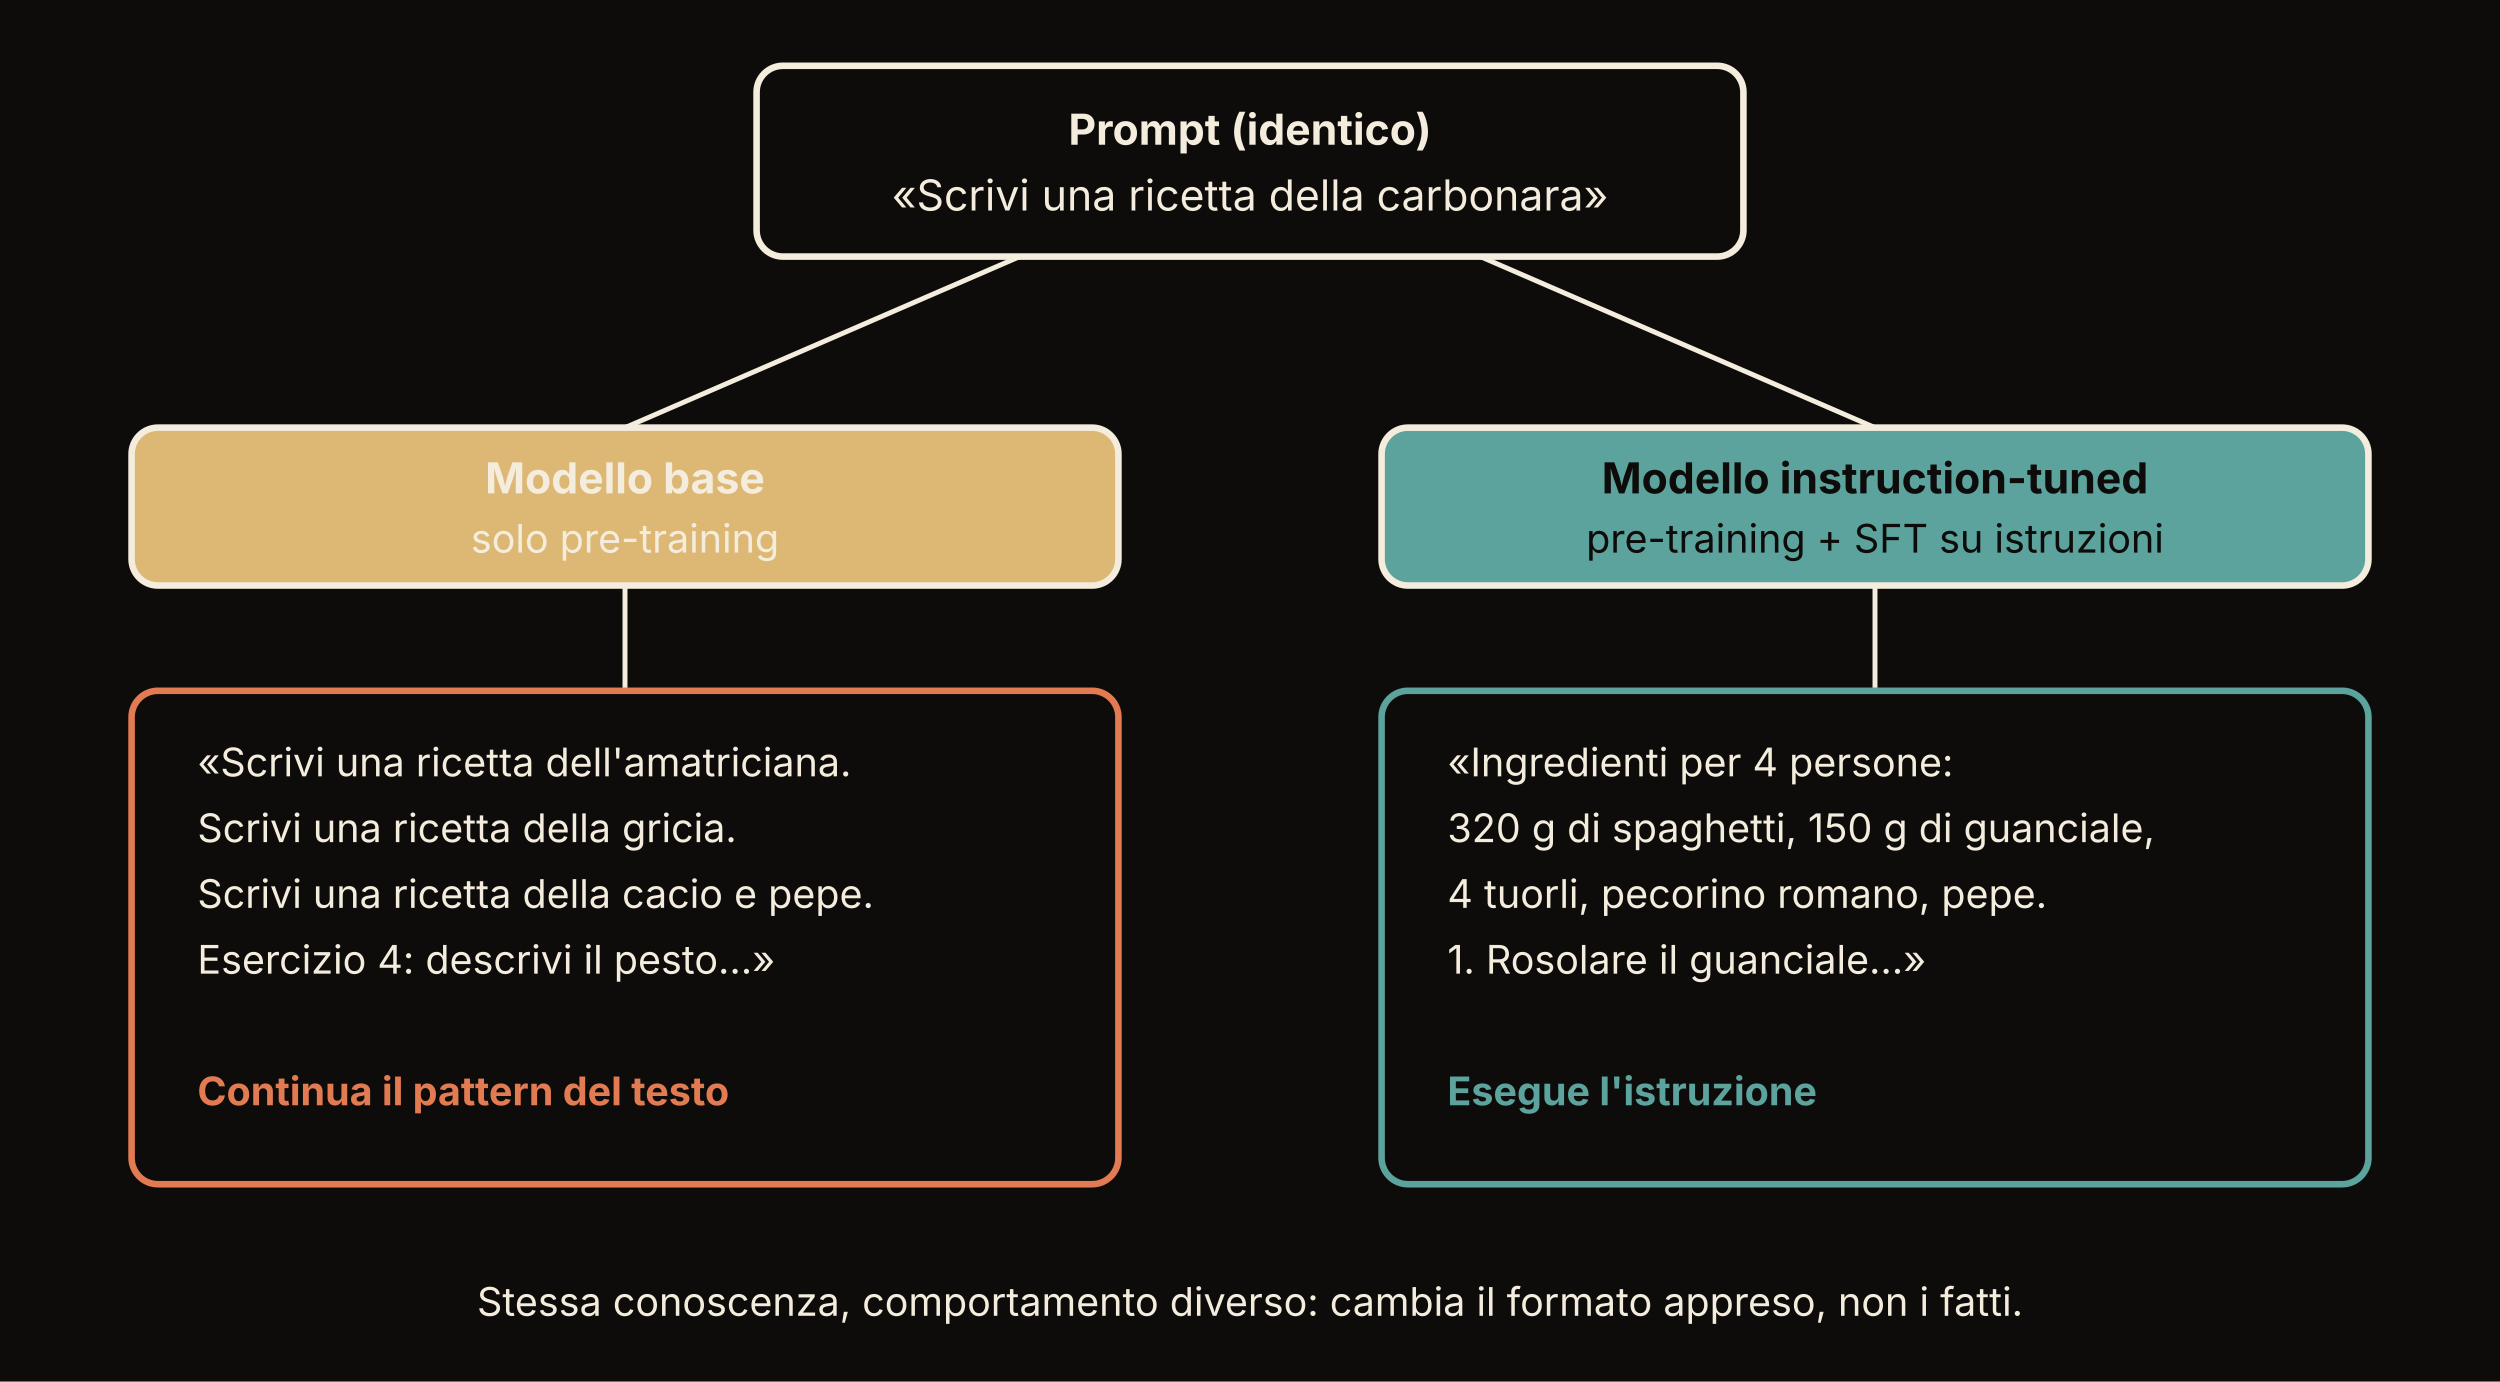
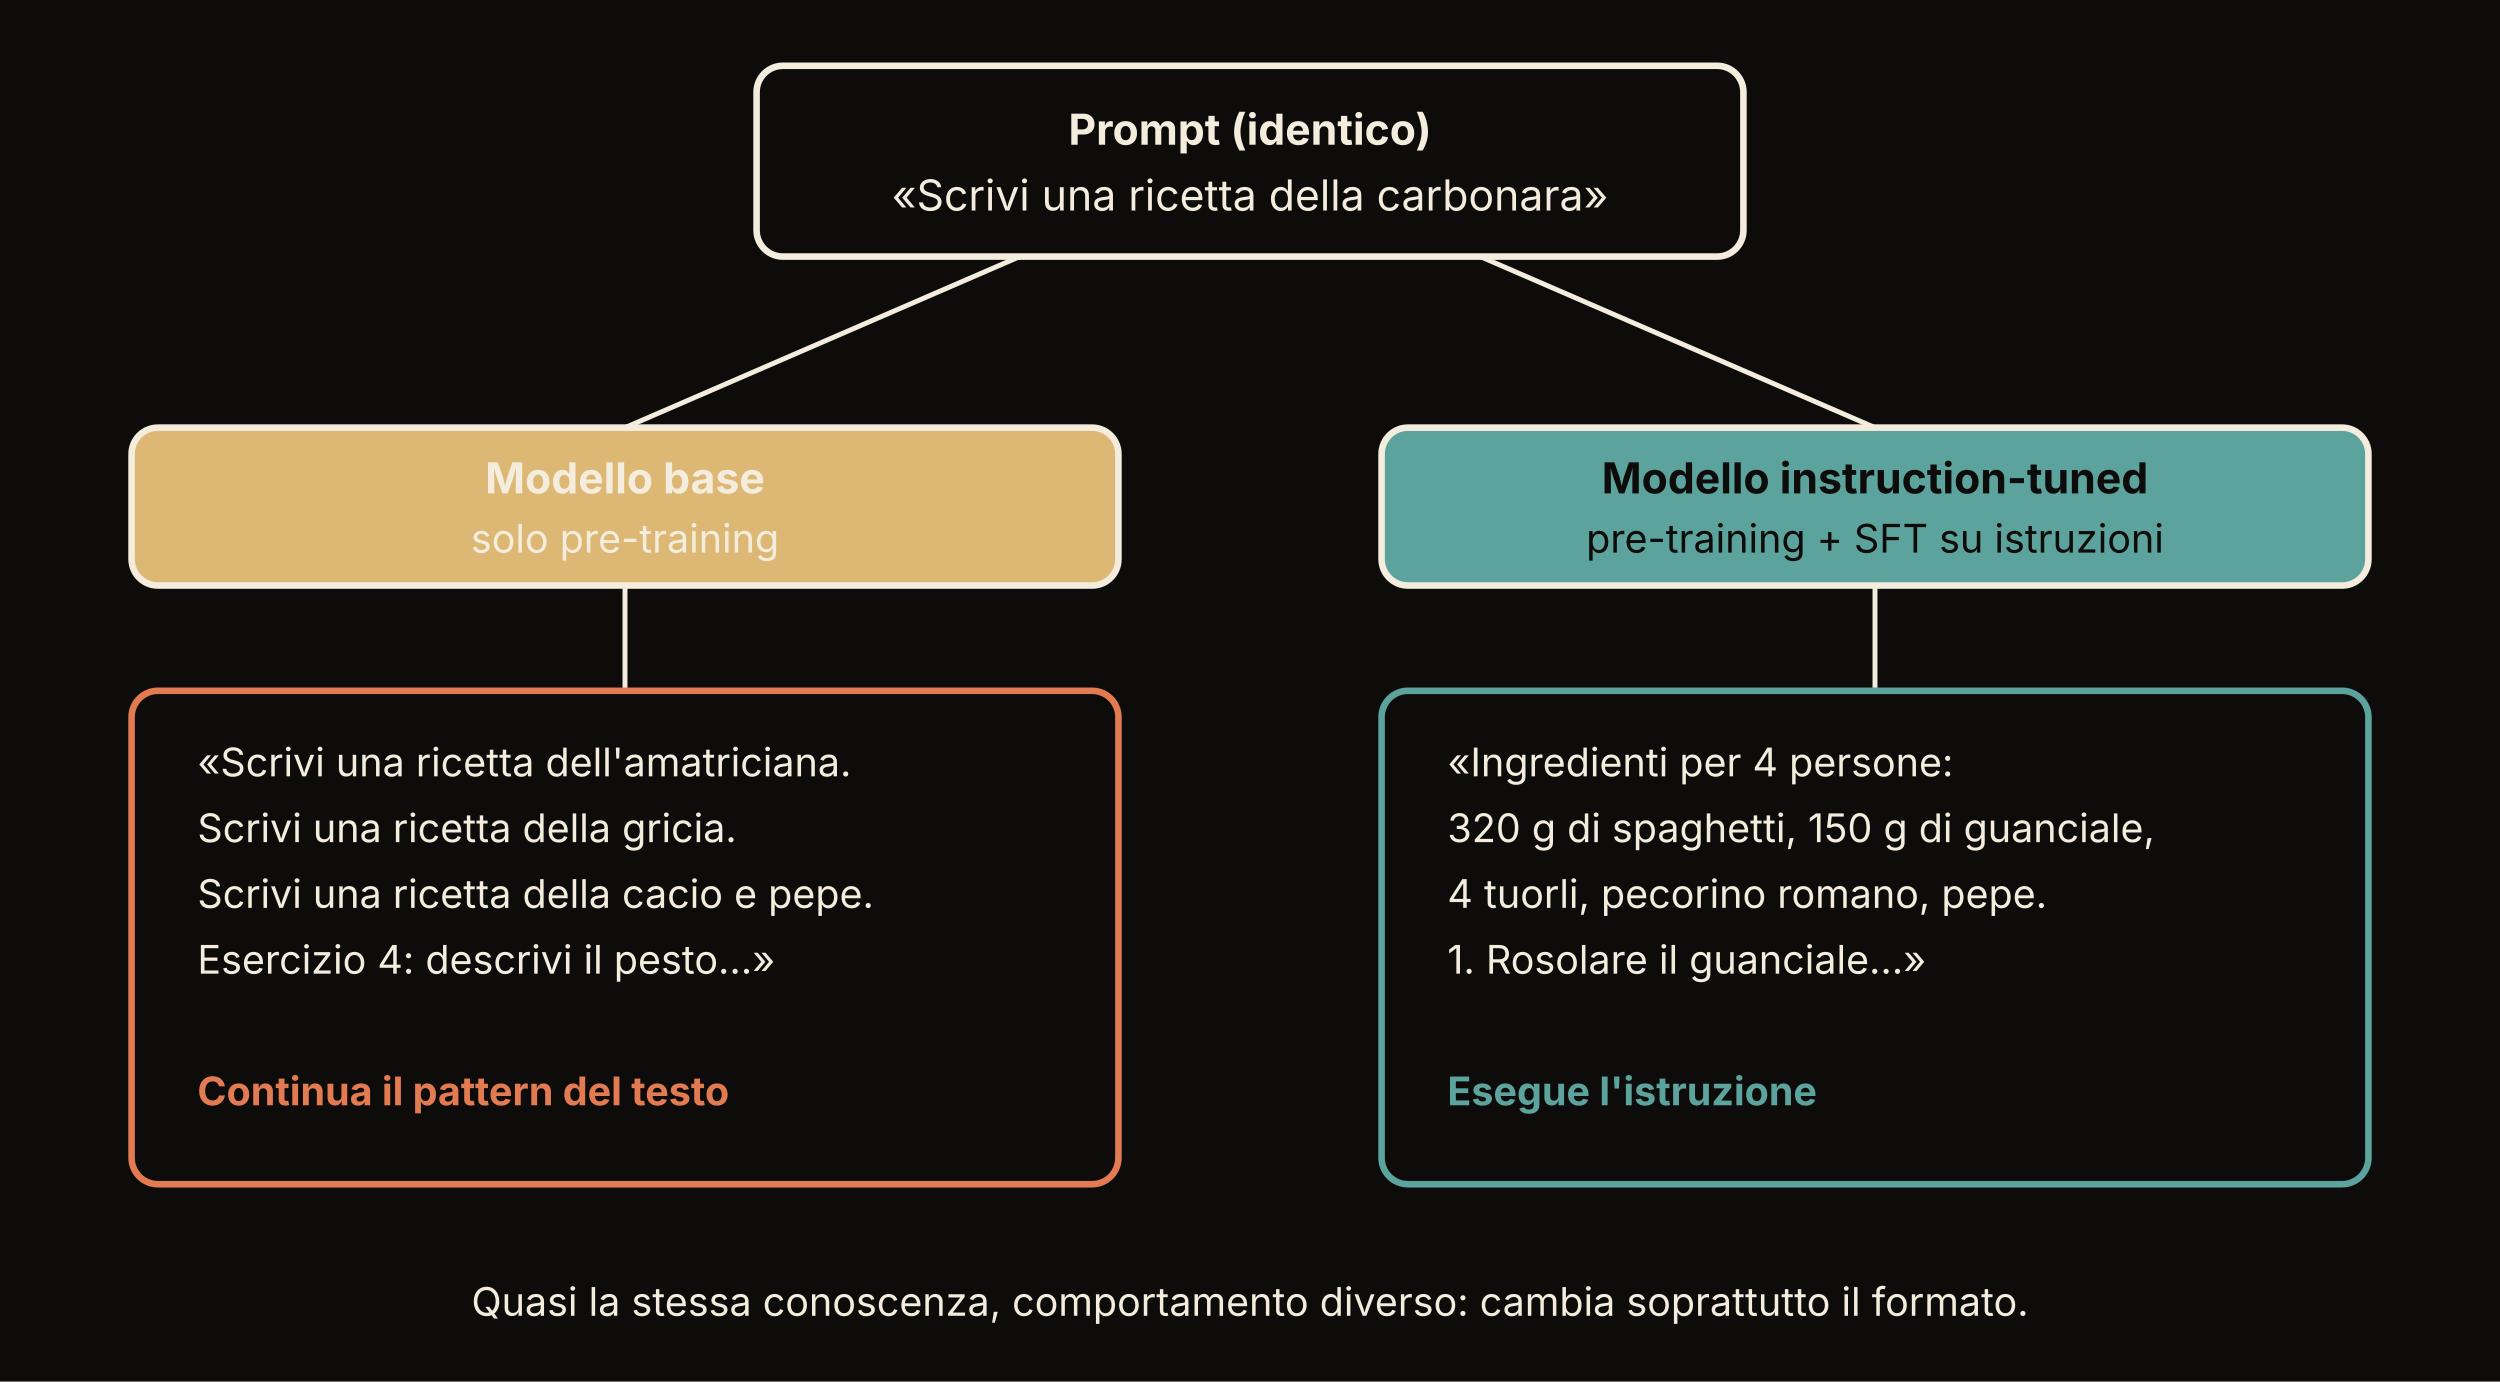
<svg xmlns="http://www.w3.org/2000/svg" viewBox="0 0 760 420" width="100%" role="img" aria-label="Confronto tra modello base e modello instruction-tuned sullo stesso prompt">
  <rect x="0" y="0" width="760" height="420" fill="#0E0C0A" />
  <rect x="230" y="20" width="300" height="58" rx="8" fill="#0E0C0A" stroke="#F4ECDD" stroke-width="2" />
  <text x="380" y="44" font-family="Inter, system-ui, sans-serif" font-size="13" fill="#F4ECDD" text-anchor="middle" font-weight="bold">Prompt (identico)</text>
  <text x="380" y="64" font-family="Inter, system-ui, sans-serif" font-size="13" fill="#F4ECDD" text-anchor="middle">«Scrivi una ricetta della carbonara»</text>
  <line x1="310" y1="78" x2="190" y2="130" stroke="#F4ECDD" stroke-width="1.5" />
  <line x1="450" y1="78" x2="570" y2="130" stroke="#F4ECDD" stroke-width="1.5" />
  <rect x="40" y="130" width="300" height="48" rx="8" fill="#DDB874" stroke="#F4ECDD" stroke-width="2" />
  <text x="190" y="150" font-family="Inter, system-ui, sans-serif" font-size="13" fill="#F4ECDD" text-anchor="middle" font-weight="bold">Modello base</text>
  <text x="190" y="168" font-family="Inter, system-ui, sans-serif" font-size="12" fill="#F4ECDD" text-anchor="middle">solo pre-training</text>
  <rect x="420" y="130" width="300" height="48" rx="8" fill="#5BA39C" stroke="#F4ECDD" stroke-width="2" />
  <text x="570" y="150" font-family="Inter, system-ui, sans-serif" font-size="13" fill="#0E0C0A" text-anchor="middle" font-weight="bold">Modello instruction-tuned</text>
  <text x="570" y="168" font-family="Inter, system-ui, sans-serif" font-size="12" fill="#0E0C0A" text-anchor="middle">pre-training + SFT su istruzioni</text>
  <line x1="190" y1="178" x2="190" y2="210" stroke="#F4ECDD" stroke-width="1.5" />
  <line x1="570" y1="178" x2="570" y2="210" stroke="#F4ECDD" stroke-width="1.5" />
  <rect x="40" y="210" width="300" height="150" rx="8" fill="#0E0C0A" stroke="#E27B52" stroke-width="2" />
  <text x="60" y="236" font-family="Inter, system-ui, sans-serif" font-size="12" fill="#F4ECDD">«Scrivi una ricetta dell'amatriciana.</text>
  <text x="60" y="256" font-family="Inter, system-ui, sans-serif" font-size="12" fill="#F4ECDD">Scrivi una ricetta della gricia.</text>
  <text x="60" y="276" font-family="Inter, system-ui, sans-serif" font-size="12" fill="#F4ECDD">Scrivi una ricetta della cacio e pepe.</text>
  <text x="60" y="296" font-family="Inter, system-ui, sans-serif" font-size="12" fill="#F4ECDD">Esercizio 4: descrivi il pesto…»</text>
  <text x="60" y="336" font-family="Inter, system-ui, sans-serif" font-size="12" fill="#E27B52" font-weight="bold">Continua il pattern del testo</text>
  <rect x="420" y="210" width="300" height="150" rx="8" fill="#0E0C0A" stroke="#5BA39C" stroke-width="2" />
  <text x="440" y="236" font-family="Inter, system-ui, sans-serif" font-size="12" fill="#F4ECDD">«Ingredienti per 4 persone:</text>
  <text x="440" y="256" font-family="Inter, system-ui, sans-serif" font-size="12" fill="#F4ECDD">320 g di spaghetti, 150 g di guanciale,</text>
  <text x="440" y="276" font-family="Inter, system-ui, sans-serif" font-size="12" fill="#F4ECDD">4 tuorli, pecorino romano, pepe.</text>
  <text x="440" y="296" font-family="Inter, system-ui, sans-serif" font-size="12" fill="#F4ECDD">1. Rosolare il guanciale…»</text>
  <text x="440" y="336" font-family="Inter, system-ui, sans-serif" font-size="12" fill="#5BA39C" font-weight="bold">Esegue l'istruzione</text>
-   <text x="380" y="400" font-family="Inter, system-ui, sans-serif" font-size="12" fill="#F4ECDD" text-anchor="middle">Stessa conoscenza, comportamento diverso: cambia il formato appreso, non i fatti.</text>
+   <text x="380" y="400" font-family="Inter, system-ui, sans-serif" font-size="12" fill="#F4ECDD" text-anchor="middle">Quasi la stessa conoscenza, comportamento diverso: cambia soprattutto il formato.</text>
</svg>
